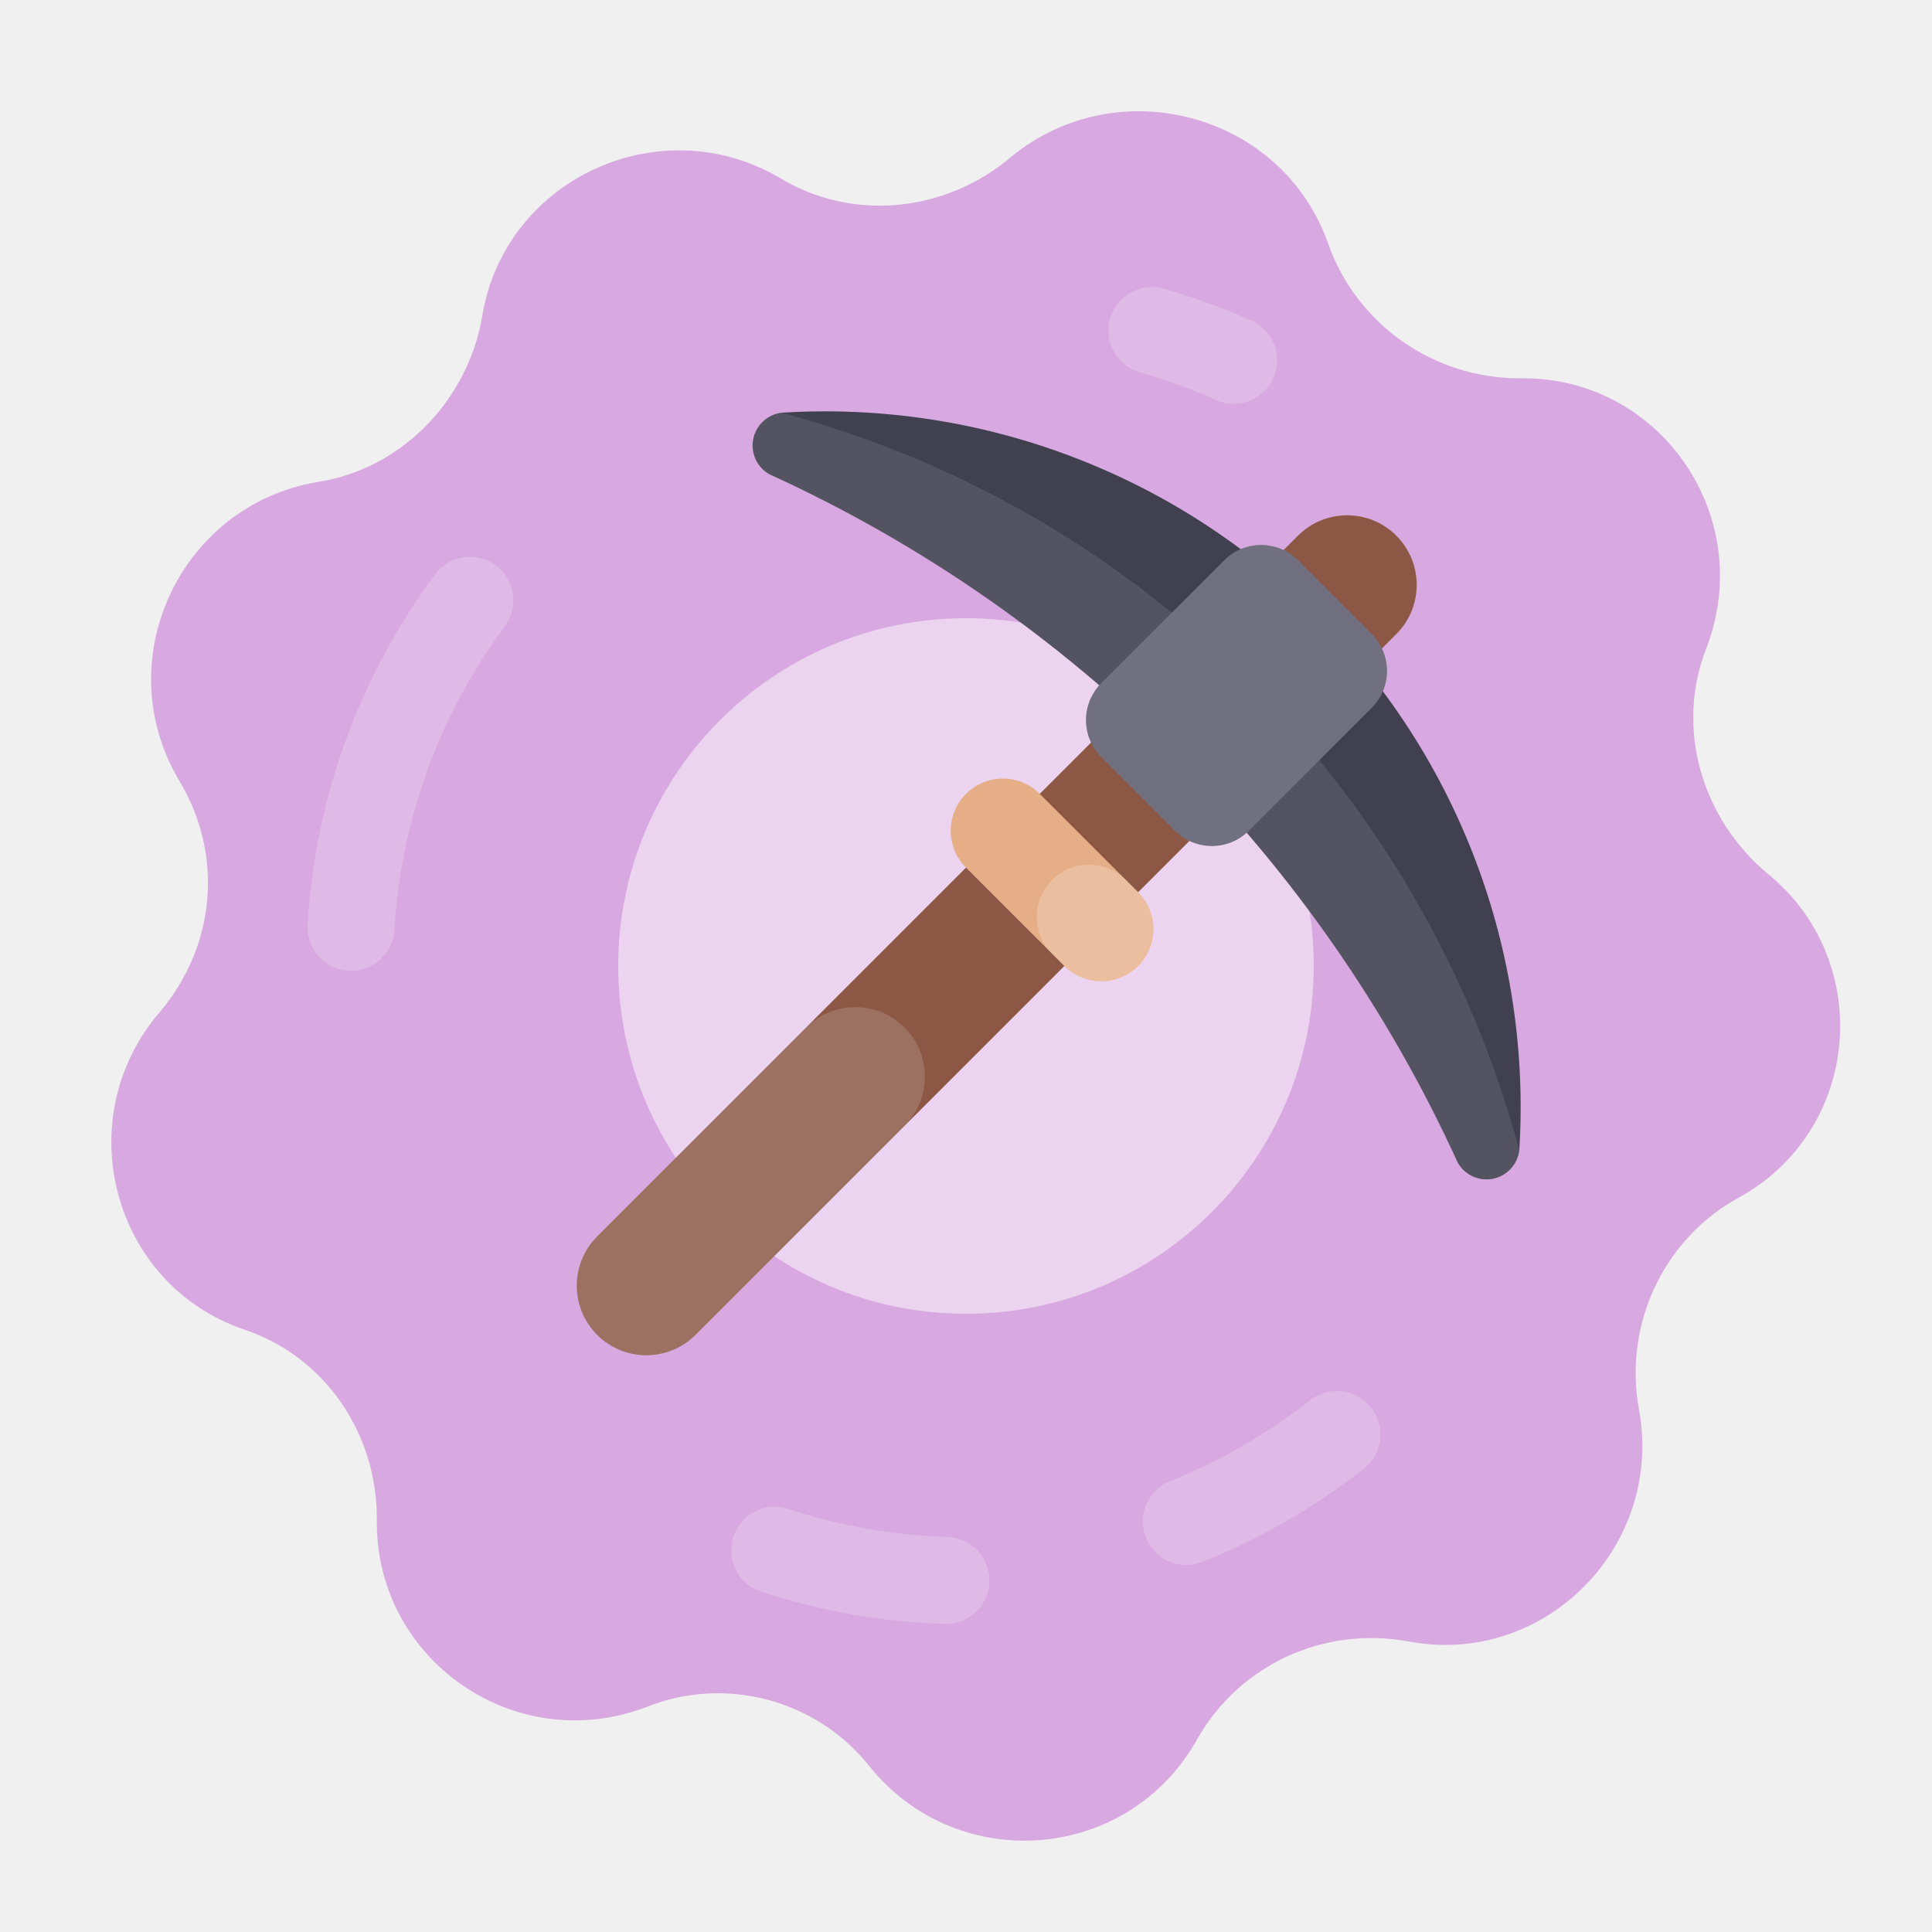
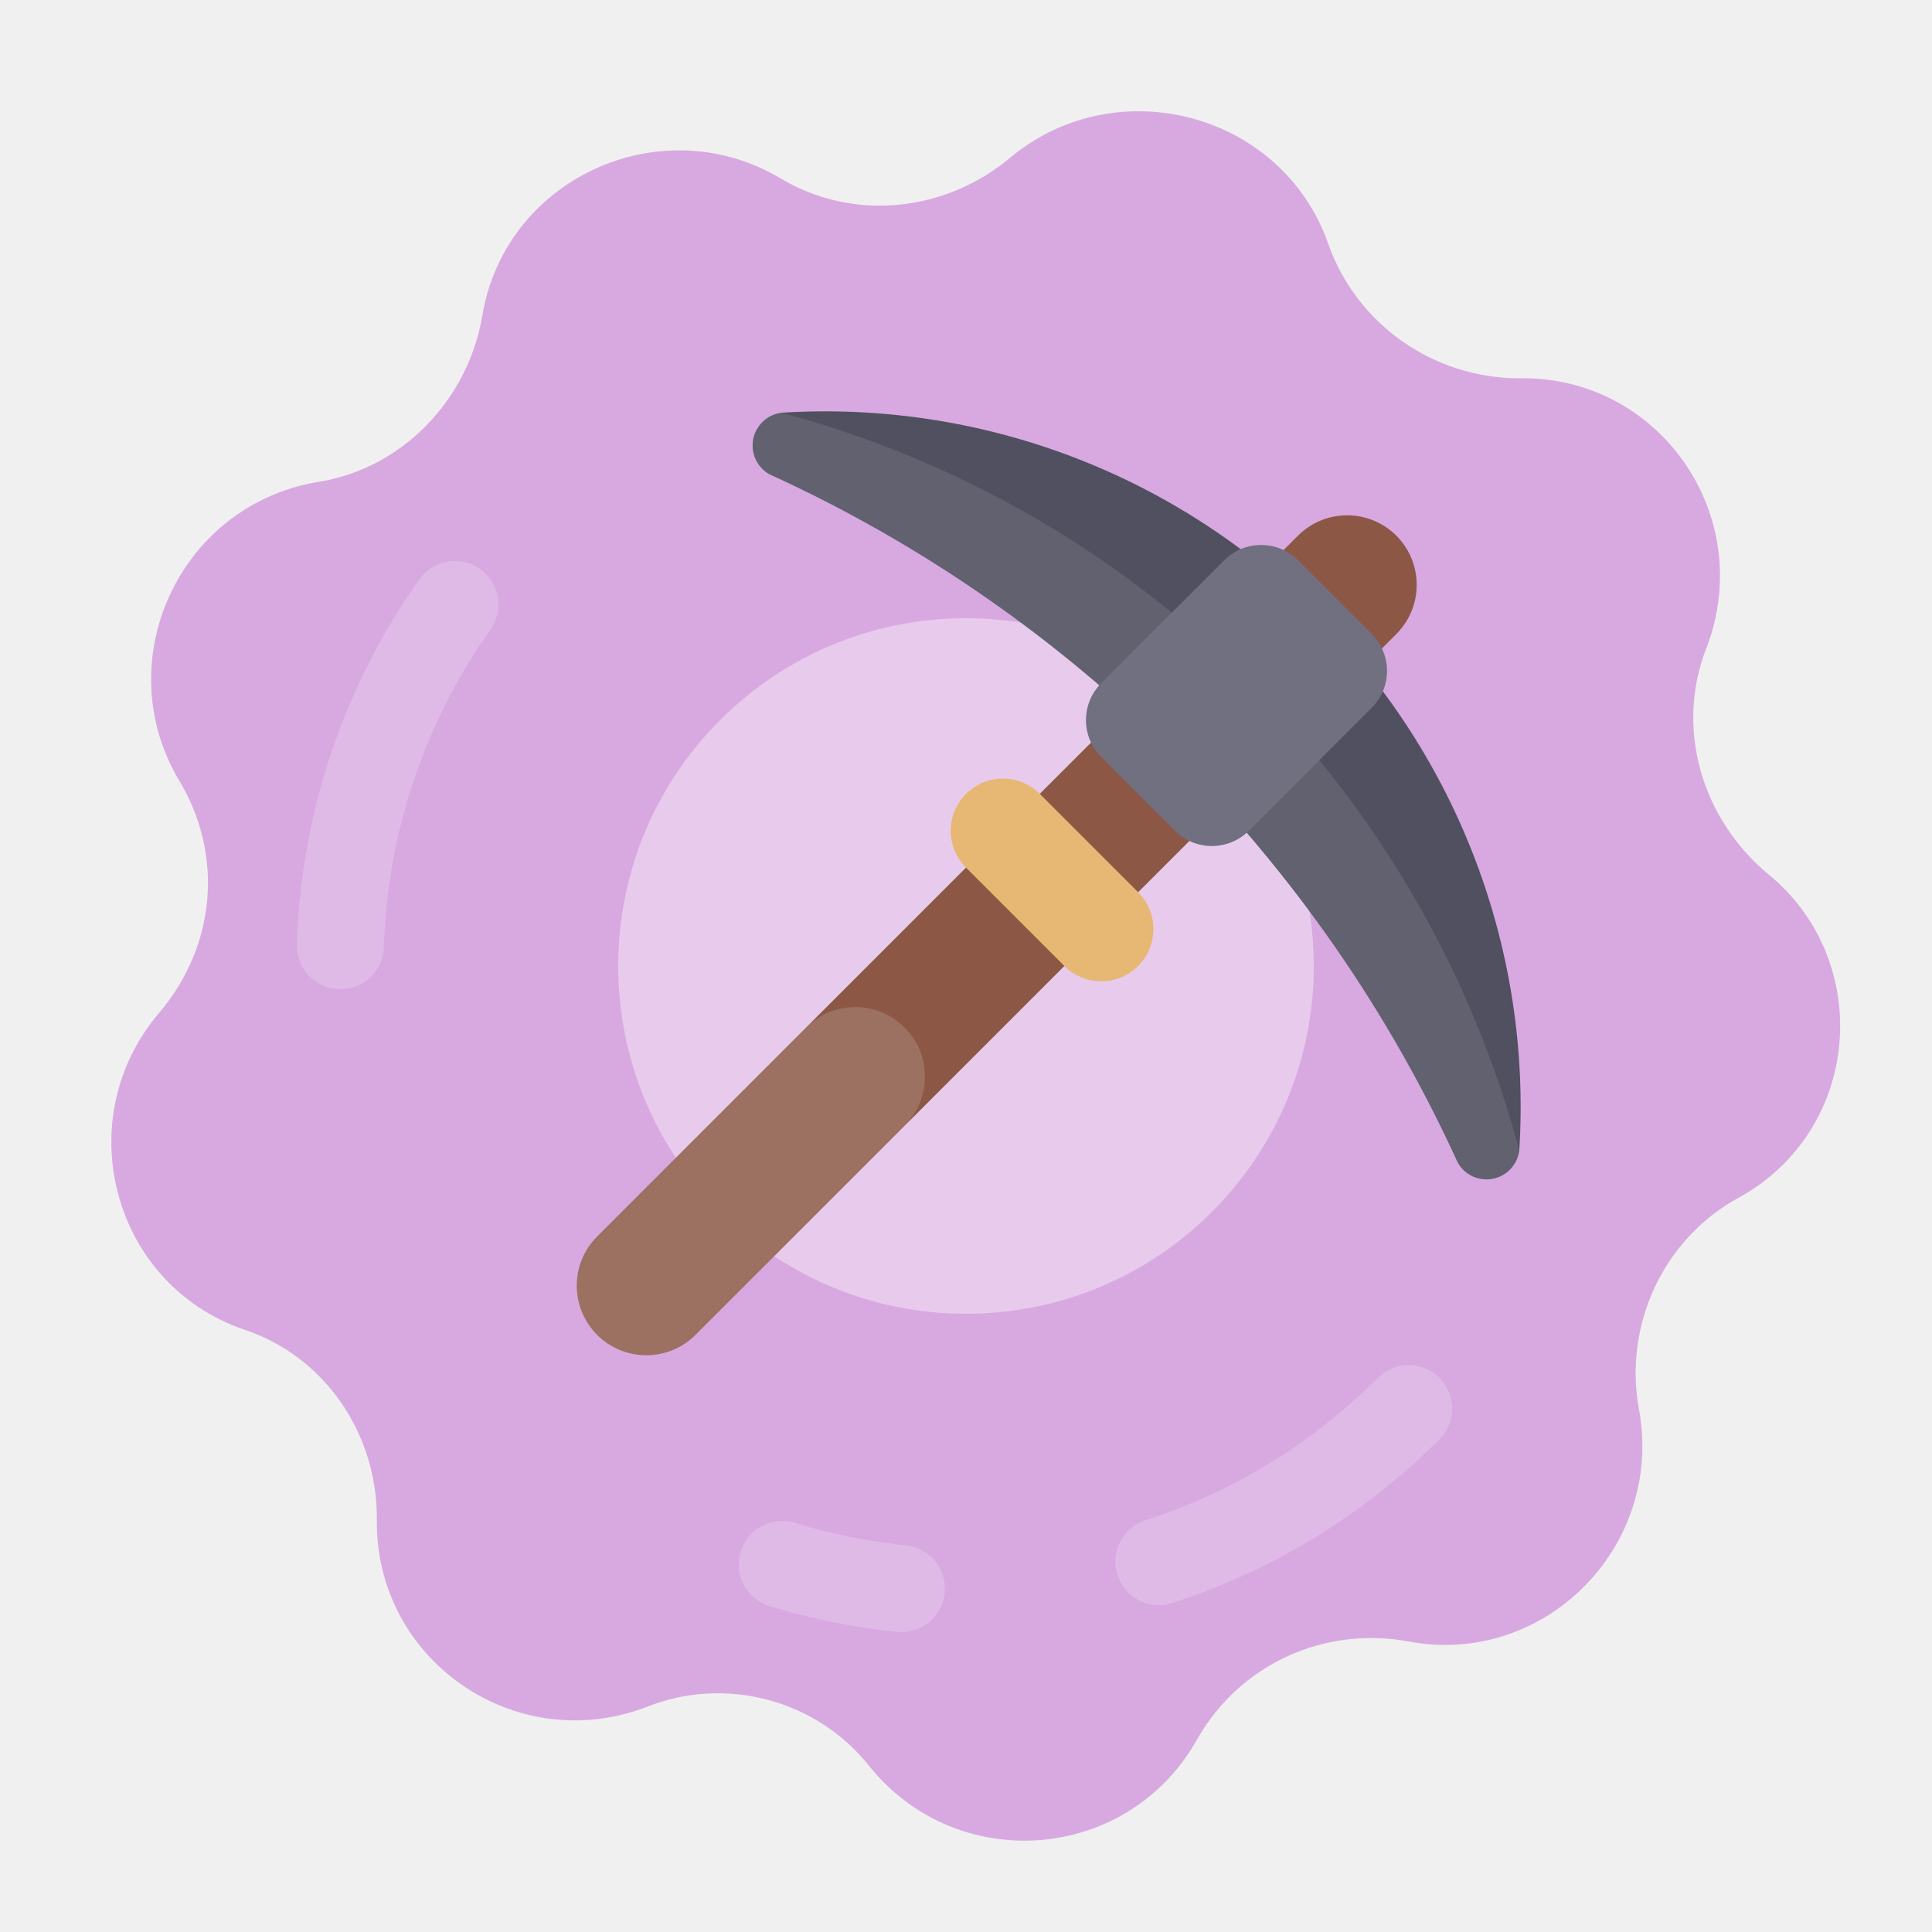
- <svg xmlns="http://www.w3.org/2000/svg" viewBox="-50 -50 100 100">
+ <svg xmlns="http://www.w3.org/2000/svg" viewBox="-50 -50 100 100" width="150px">
  <g transform="scale(0.9)">
    <path fill="#d8a9e0" transform="rotate(15)" d="M9.38 -45.5L9.38 -45.5C12.18 -41.44 17.22 -39.62 21.98 -40.88L21.98 -40.88C29.68 -43.12 37.24 -36.82 36.4 -28.7V-28.7C35.84 -23.8 38.64 -19.18 43.12 -17.08L43.12 -17.08C50.4 -13.86 52.22 -4.2 46.34 1.4L46.34 1.4C42.84 4.76 41.86 10.08 43.96 14.56L43.96 14.56C47.46 21.84 42.56 30.38 34.58 30.94H34.58C29.68 31.36 25.62 34.72 24.36 39.48L24.36 39.48C22.4 47.32 13.16 50.68 6.58 45.92L6.58 45.92C2.66 42.98 -2.8 42.98 -6.72 45.92L-6.72 45.92C-13.3 50.68 -22.54 47.32 -24.5 39.48L-24.5 39.48C-25.76 34.72 -29.82 31.22 -34.72 30.94H-34.72C-42.7 30.38 -47.6 21.84 -44.1 14.56L-44.1 14.56C-42 10.08 -42.84 4.9 -46.48 1.4L-46.48 1.4C-52.22 -4.2 -50.54 -13.86 -43.26 -17.22L-43.26 -17.22C-38.78 -19.18 -36.12 -23.94 -36.54 -28.84L-36.54 -28.84C-37.38 -36.82 -29.82 -43.12 -22.12 -41.02L-22.12 -41.02C-17.36 -39.62 -12.32 -41.58 -9.52 -45.64L-9.52 -45.64C-4.9 -52.08 4.9 -52.08 9.38 -45.5Z" />
-     <circle fill="#ffffff" opacity="0.5" cx="0" cy="0" r="20" />
-     <path fill="none" stroke="#ffffff" stroke-width="5" stroke-linecap="round" opacity="0.2" transform="rotate(20)" d="M -34 -10 a 35 35 0 0 0 0 20" />
-     <path fill="none" stroke="#ffffff" stroke-width="5" stroke-linecap="round" opacity="0.2" transform="rotate(-120)" d="M -34 -5 a 35 35 0 0 0 0 10" />
-     <path fill="none" stroke="#ffffff" stroke-width="5" stroke-linecap="round" opacity="0.2" transform="rotate(-80)" d="M -35 -5 a 35 35 0 0 0 0 10" />
-     <path fill="none" stroke="#ffffff" stroke-width="5" stroke-linecap="round" opacity="0.2" transform="rotate(110)" d="M -38 -2.55 a 35 35 0 0 0 0 5" />
+     <circle fill="#ffffff" opacity="0.4" cx="0" cy="0" r="20" />
+     <circle fill="none" stroke="#ffffff" stroke-width="5" stroke-linecap="round" stroke-dasharray="17 15 7 47 21 99999" transform="rotate(45)" opacity="0.2" cx="0" cy="0" r="36" />
  </g>
  <g transform="scale(0.9) rotate(45)">
    <rect fill="#8c5845" x="-4" y="-35" width="8" height="65" rx="4" ry="4" />
    <rect fill="#ffffff" opacity="0.15" x="-4" y="5" width="8" height="25" rx="4" ry="4" />
-     <path fill="#404050" d="         M -30 -15         A 40 40 0 0 1 30 -15         A 1.9 1.9 0 0 1 28 -12         A 80 80 0 0 0 -28 -12         A 1.9 1.9 0 0 1 -30 -15         z       " />
+     <path fill="#505060" d="         M -30 -15         A 40 40 0 0 1 30 -15         A 1.9 1.9 0 0 1 28 -12         A 80 80 0 0 0 -28 -12         A 1.9 1.9 0 0 1 -30 -15         z       " />
    <path fill="#ffffff" opacity="0.1" d="         M -30 -15         A 60 60 0 0 1 30 -15         A 1.9 1.9 0 0 1 28 -12         A 80 80 0 0 0 -28 -12         A 1.9 1.9 0 0 1 -30 -15         z       " />
    <rect fill="#707080" x="-6" y="-30" width="12" height="16" rx="3" ry="3" />
-     <rect fill="#e6ae87" x="-7" y="-10" width="14" height="6" rx="3" ry="3" />
-     <rect fill="#ffffff" opacity="0.2" x="0" y="-10" width="7" height="6" rx="3" ry="3" />
+     <rect fill="#e6b873" x="-7" y="-10" width="14" height="6" rx="3" ry="3" />
  </g>
</svg>
